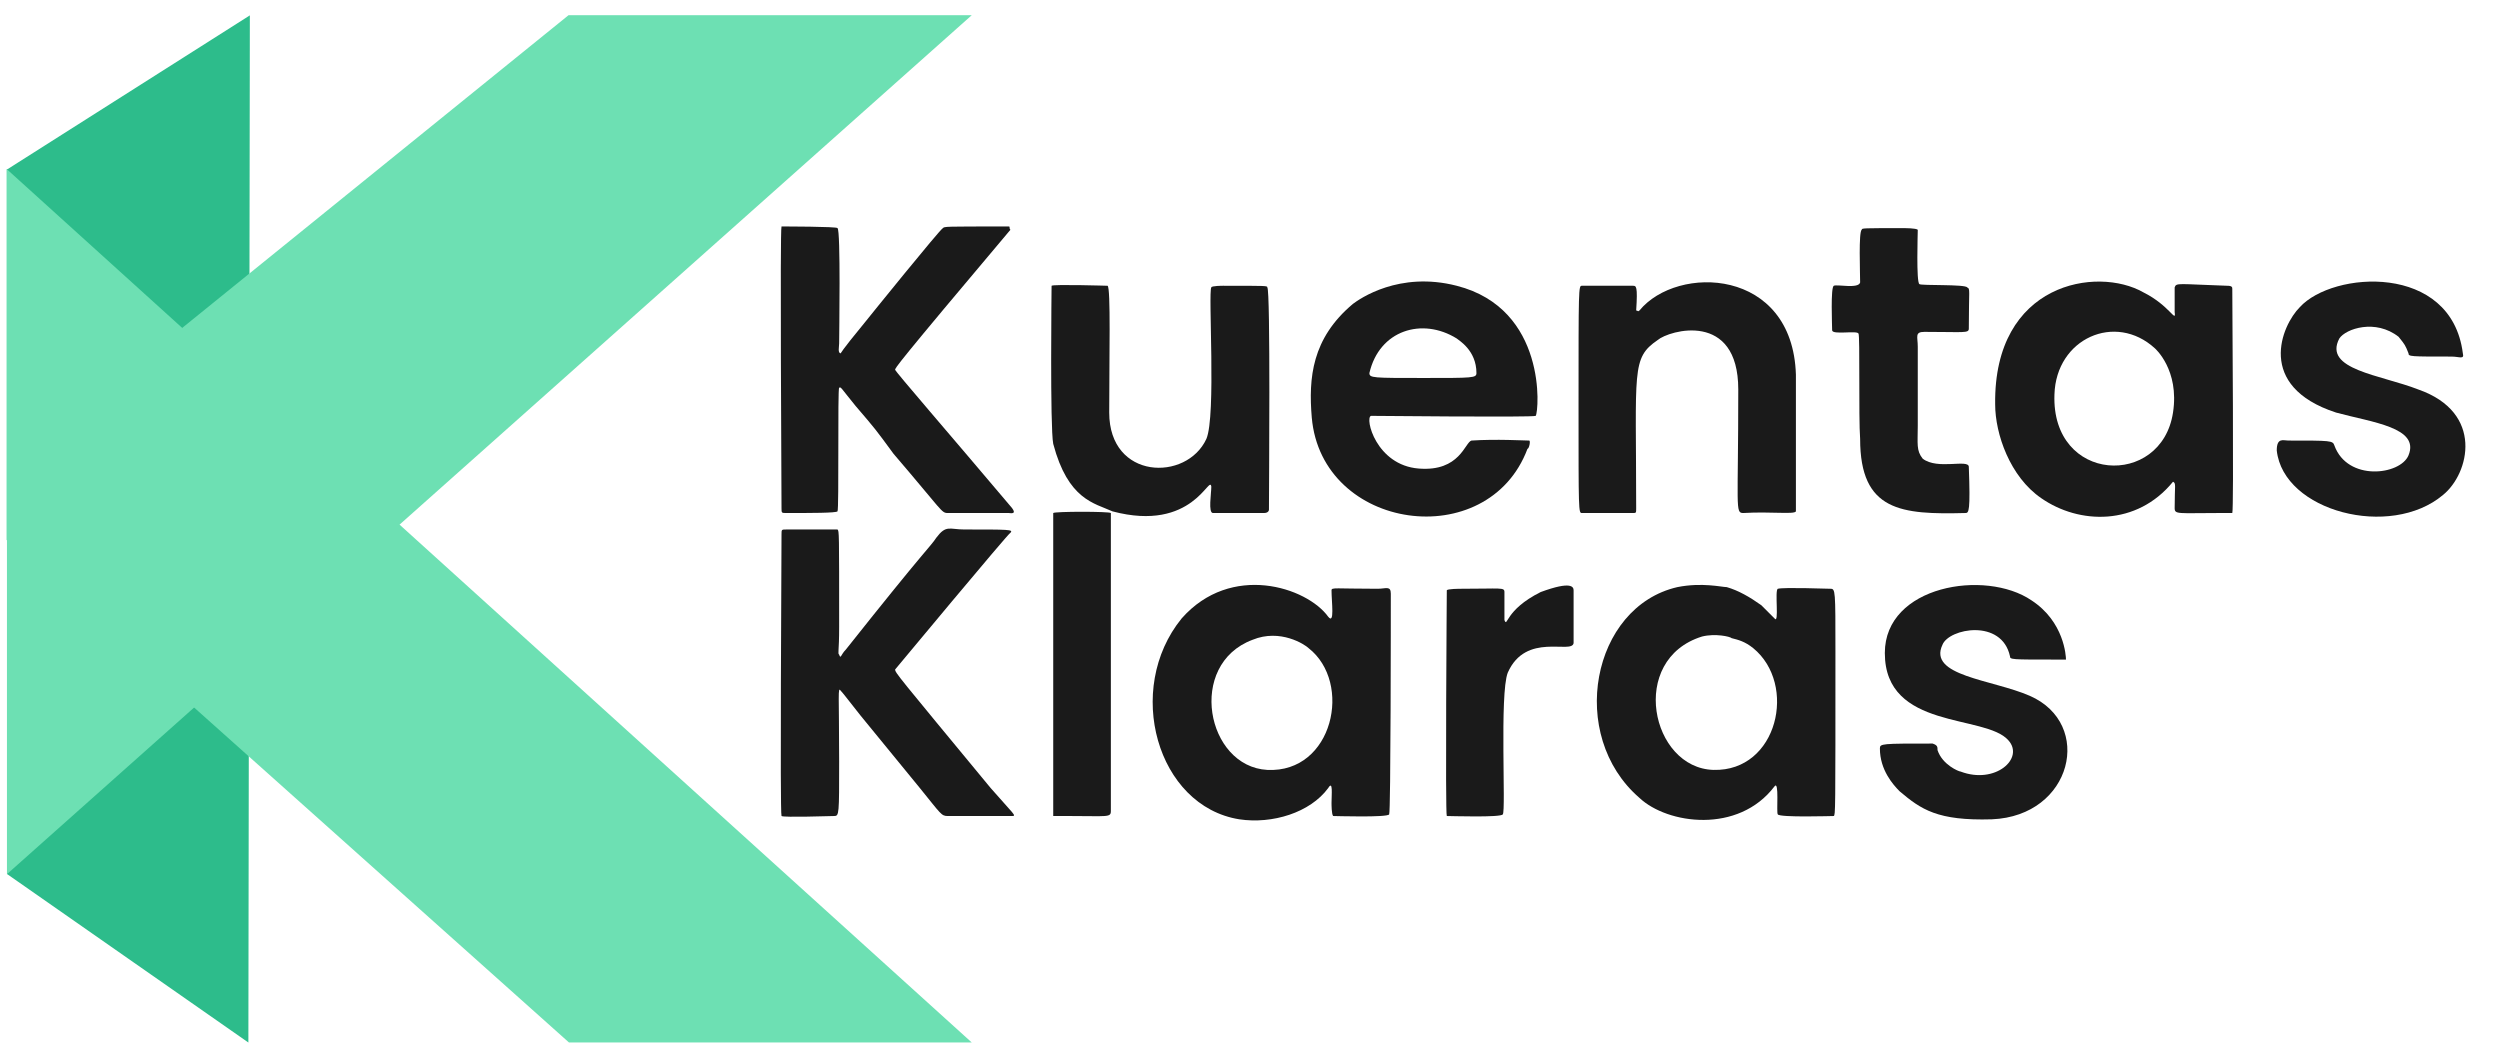
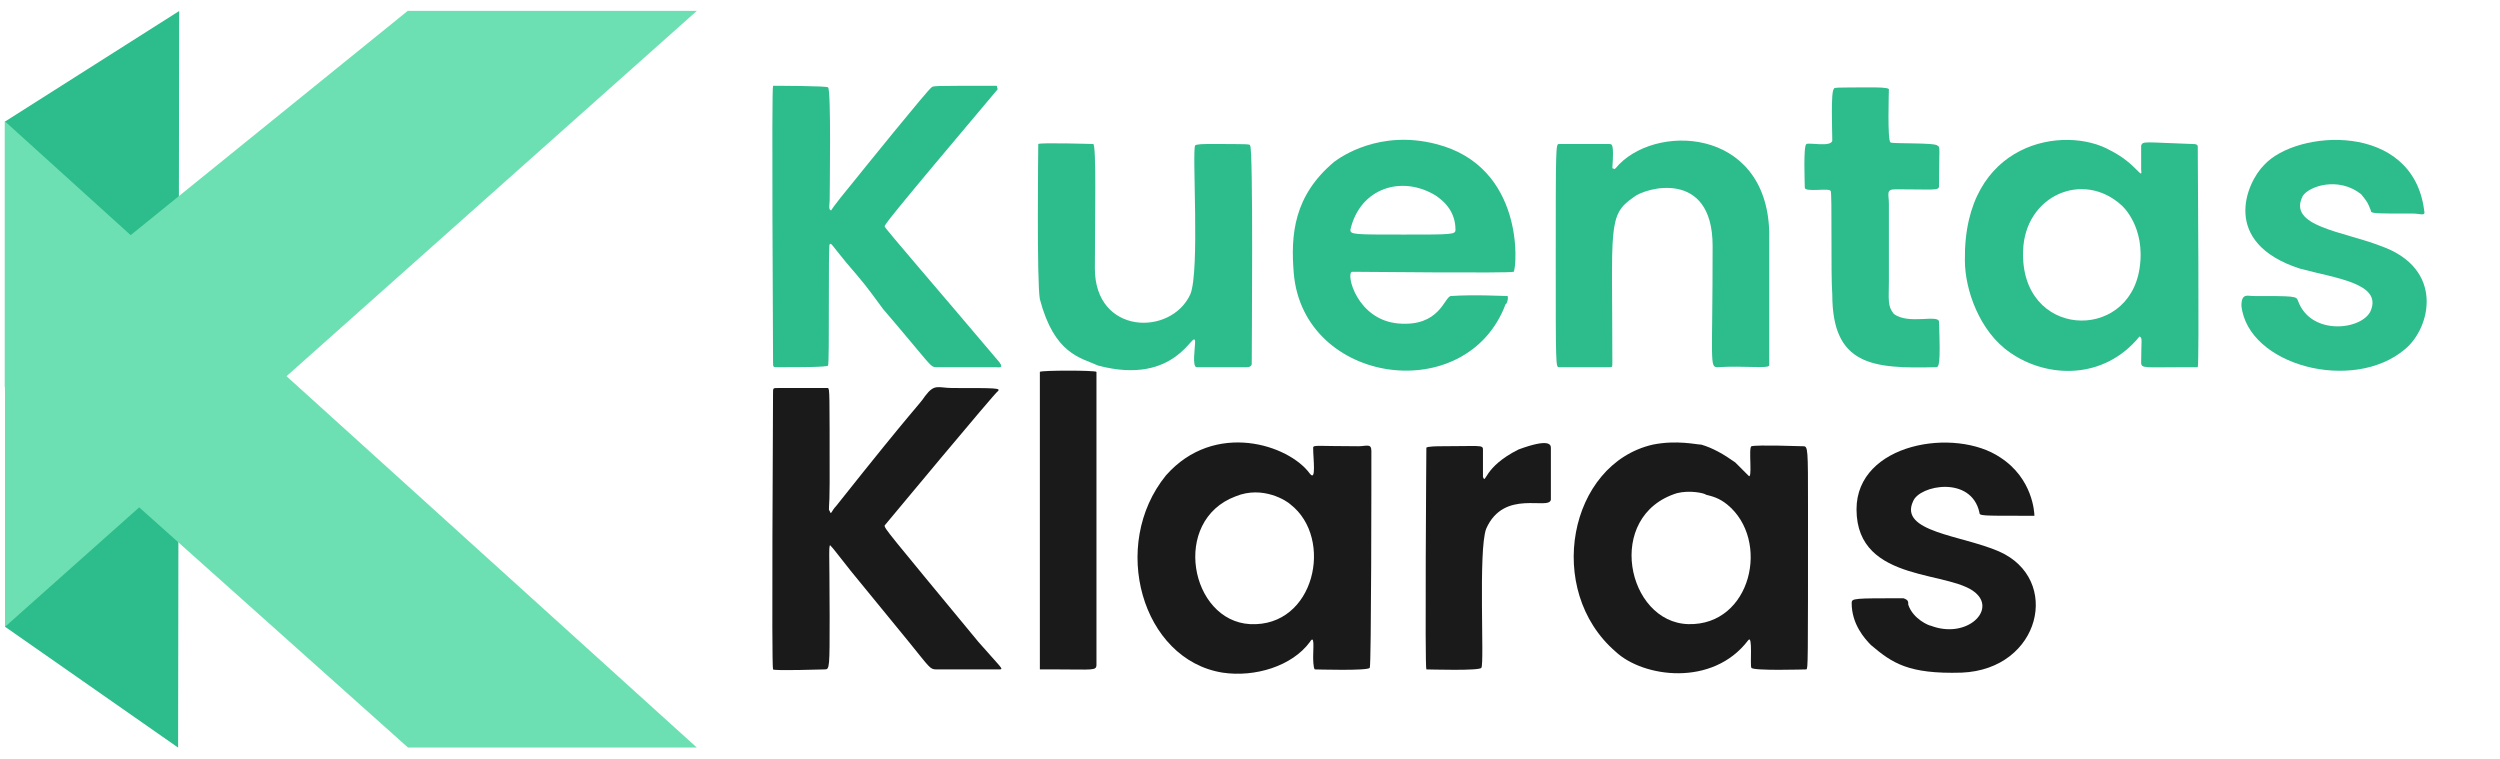
- <svg xmlns="http://www.w3.org/2000/svg" width="5315px" height="2250px" version="1.1" xml:space="preserve" style="fill-rule:evenodd;clip-rule:evenodd;stroke-linejoin:round;stroke-miterlimit:2;">
+ <svg xmlns="http://www.w3.org/2000/svg" width="7412px" height="2250px" version="1.1" xml:space="preserve" style="fill-rule:evenodd;clip-rule:evenodd;stroke-linejoin:round;stroke-miterlimit:2;">
  <g transform="matrix(1,0,0,1,-1204.819,-115)">
    <g transform="matrix(3.117233,0,0,3.117233,674.155,-329.7978)">
      <path d="M175,258L175,739L427,486L175,258Z" style="fill:rgb(45,188,139);" />
    </g>
    <g transform="matrix(3.129247,0,0,3.06277,653.2804,-330.1178)">
      <path d="M181,263L346,156L345,869L181,752L181,263Z" style="fill:rgb(45,188,139);fill-rule:nonzero;" />
    </g>
    <g transform="matrix(3.117233,0,0,3.137688,655.4516,-339.0659)">
      <path d="M181,463L564,155L839,155L181,737L181,463Z" style="fill:rgb(109,224,179);fill-rule:nonzero;" />
    </g>
    <g transform="matrix(3.113765,0,0,3.14233,658.3412,-342.777)">
      <path d="M180,511L564,851L839,851L180,260L180,511Z" style="fill:rgb(109,224,179);fill-rule:nonzero;" />
    </g>
  </g>
-   <g transform="matrix(3.500977,0,0,3.500977,1658,478)">
-     <path d="M244,239C274,205 320,220 333,238C337,243 335,229 335,222C335,220 337,221 363,221C368,221 371,219 371,224C371,235 371,357 370,358C369,360 337,359 336,359C335,358 335,352 335,351C335,346 336,337 333,342C322,357 299,364 279,361C229,353 209,282 244,239L321,257C319,255 304,245 287,252C247,267 259,329 296,331C336,333 348,278 321,257L244,239Z" style="fill:rgb(26,26,26);fill-opacity:1;" />
-     <path d="M846,156C824,183 789,182 766,166C747,153 738,127 738,109C737,35 800,25 828,41C844,49 848,60 847,53C847,49 847,38 847,38C848,35 849,36 879,37C882,37 882,38 882,39C882,50 883,173 882,175C881,175 875,175 874,175C849,175 847,176 847,172C847,158 848,157 846,156L835,75C811,53 775,69 774,103C772,157 839,160 846,114C850,88 835,75 835,75L846,156Z" style="fill:rgb(26,26,26);fill-opacity:1;" />
-     <path d="M596,231C600,235 600,235 604,239C607,243 604,222 606,221C610,220 636,221 638,221C641,221 641,222 641,259C641,358 641,358 640,359C639,359 607,360 606,358C605,357 607,337 604,341C582,370 539,364 522,348C478,310 493,232 545,220C560,217 572,220 575,220C582,222 589,226 596,231L591,257C586,253 582,252 578,251C577,250 568,248 560,250C515,264 529,330 567,331C606,332 618,279 591,257L596,231Z" style="fill:rgb(26,26,26);fill-opacity:1;" />
-     <path d="M348,48C352,45 376,28 411,37C466,51 461,113 459,116C457,117 362,116 359,116C355,117 362,146 388,148C413,150 416,132 420,131C435,130 452,131 455,131C456,131 455,136 454,136C430,200 329,186 323,117C321,93 323,69 348,48L411,69C390,56 364,64 358,90C358,93 360,93 391,93C421,93 423,93 423,90C423,76 412,70 411,69L348,48Z" style="fill:rgb(26,26,26);fill-opacity:1;" />
-     <path d="M85,342C67,320 67,320 49,298C38,284 38,284 37,283C35,280 36,285 36,326C36,358 36,359 33,359C31,359 2,360 1,359C0,356 1,202 1,188C1,185 1,185 4,185C10,185 34,185 35,185C36,186 36,186 36,244C36,260 35,260 36,261C37,264 37,261 40,258C90,195 91,196 95,190C101,182 103,185 112,185C139,185 142,185 140,187C139,187 70,270 70,270C70,272 71,273 128,342C142,358 144,359 141,359C141,359 105,359 102,359C98,359 98,358 85,342Z" style="fill:rgb(26,26,26);fill-opacity:1;" />
-     <path d="M140,3C70,86 70,87 70,88C70,89 103,127 141,172C144,176 140,175 139,175C121,175 104,175 102,175C98,175 99,174 69,139C58,124 58,124 46,110C37,99 37,98 36,99C35,99 36,173 35,174C34,175 19,175 4,175C1,175 1,175 1,172C1,158 0,3 1,1C2,1 35,1 35,2C37,3 36,67 36,72C36,74 35,78 37,78C37,78 37,77 51,60C55,55 97,3 99,2C100,1 100,1 137,1C138,1 138,1 139,1C140,1 139,2 140,3Z" style="fill:rgb(26,26,26);fill-opacity:1;" />
-     <path d="M202,174C191,169 175,167 166,133C164,123 165,38 165,37C166,36 199,37 199,37C201,38 200,81 200,114C200,155 247,156 259,130C265,116 260,41 262,38C262,37 269,37 269,37C296,37 296,37 296,38C298,39 297,162 297,173C297,173 297,175 294,175C266,175 266,175 263,175C260,175 262,163 262,159C261,151 251,187 202,174Z" style="fill:rgb(26,26,26);fill-opacity:1;" />
-     <path d="M520,52C521,52 521,53 522,52C545,24 615,26 617,91C617,95 617,173 617,174C616,176 602,174 585,175C580,175 582,172 582,100C582,52 540,64 533,70C517,81 520,88 520,172C520,175 520,175 518,175C515,175 492,175 487,175C485,175 485,174 485,110C485,38 485,37 487,37C487,37 518,37 518,37C520,37 521,37 520,52Z" style="fill:rgb(26,26,26);fill-opacity:1;" />
-     <path d="M983,68C969,57 951,63 947,69C937,88 972,91 995,100C1035,114 1026,151 1010,164C978,191 913,174 909,137C909,129 913,131 916,131C942,131 943,131 944,134C952,156 984,152 989,140C996,123 967,120 945,114C896,98 912,61 923,50C943,28 1015,23 1022,78C1023,82 1020,80 1015,80C990,80 989,80 989,78C987,73 987,73 983,68Z" style="fill:rgb(26,26,26);fill-opacity:1;" />
-     <path d="M680,344C676,340 668,331 668,318C668,315 669,315 700,315C703,316 703,317 703,319C706,328 716,332 717,332C738,340 756,324 746,313C732,297 671,307 671,260C671,219 732,209 760,228C780,241 781,262 781,264C780,264 775,264 774,264C748,264 747,264 747,262C742,239 710,245 706,255C697,274 736,276 759,286C798,303 785,359 736,361C703,362 693,355 680,344Z" style="fill:rgb(26,26,26);fill-opacity:1;" />
-     <path d="M694,142C703,149 722,142 722,147C723,174 722,175 720,175C681,176 656,174 656,130C655,117 656,67 655,66C654,64 639,67 639,64C639,61 638,38 640,37C642,36 655,39 656,35C656,29 655,4 657,3C657,2 657,2 683,2C683,2 690,2 691,3C691,5 690,35 692,36C693,37 720,36 721,38C723,39 722,39 722,63C722,66 719,65 695,65C689,65 691,68 691,74L691,122C691,133 690,137 694,142Z" style="fill:rgb(26,26,26);fill-opacity:1;" />
-     <path d="M201,177C201,191 201,348 201,356C201,360 199,359 176,359C175,359 167,359 166,359C166,358 166,176 166,175C167,174 200,174 201,175C201,176 201,176 201,177Z" style="fill:rgb(26,26,26);fill-opacity:1;" />
-     <path d="M462,223C481,216 482,220 482,222C482,234 482,252 482,254C481,261 453,247 442,272C437,285 441,356 439,358C438,360 407,359 405,359C404,358 405,222 405,222C405,221 413,221 414,221C438,221 440,220 440,223C440,240 440,240 440,240C442,245 440,234 462,223Z" style="fill:rgb(26,26,26);fill-opacity:1;" />
+   <g transform="matrix(4.794498,0,0,4.794498,1657.102,566.1603)">
+     <g transform="matrix(1,0,0,1,131.4003,-63.14044)">
+       <path d="M244,239C274,205 320,220 333,238C337,243 335,229 335,222C335,220 337,221 363,221C368,221 371,219 371,224C371,235 371,357 370,358C369,360 337,359 336,359C335,358 335,352 335,351C335,346 336,337 333,342C322,357 299,364 279,361C229,353 209,282 244,239L321,257C319,255 304,245 287,252C247,267 259,329 296,331C336,333 348,278 321,257L244,239Z" style="fill:rgb(26,26,26);" />
+     </g>
+     <g transform="matrix(1,0,0,1,131.4131,-66.03007)">
+       <path d="M846,156C824,183 789,182 766,166C747,153 738,127 738,109C737,35 800,25 828,41C844,49 848,60 847,53C847,49 847,38 847,38C848,35 849,36 879,37C882,37 882,38 882,39C882,50 883,173 882,175C881,175 875,175 874,175C849,175 847,176 847,172C847,158 848,157 846,156L835,75C811,53 775,69 774,103C772,157 839,160 846,114C850,88 835,75 835,75L846,156Z" style="fill:rgb(45,188,139);" />
+     </g>
+     <g transform="matrix(1,0,0,1,131.4003,-63.14044)">
+       <path d="M596,231C600,235 600,235 604,239C607,243 604,222 606,221C610,220 636,221 638,221C641,221 641,222 641,259C641,358 641,358 640,359C639,359 607,360 606,358C605,357 607,337 604,341C582,370 539,364 522,348C478,310 493,232 545,220C560,217 572,220 575,220C582,222 589,226 596,231L591,257C586,253 582,252 578,251C577,250 568,248 560,250C515,264 529,330 567,331C606,332 618,279 591,257L596,231Z" style="fill:rgb(26,26,26);" />
+     </g>
+     <g transform="matrix(1,0,0,1,131.4131,-66.03007)">
+       <path d="M348,48C352,45 376,28 411,37C466,51 461,113 459,116C457,117 362,116 359,116C355,117 362,146 388,148C413,150 416,132 420,131C435,130 452,131 455,131C456,131 455,136 454,136C430,200 329,186 323,117C321,93 323,69 348,48L411,69C390,56 364,64 358,90C358,93 360,93 391,93C421,93 423,93 423,90C423,76 412,70 411,69L348,48Z" style="fill:rgb(45,188,139);" />
+     </g>
+     <g transform="matrix(1,0,0,1,131.4003,-63.14044)">
+       <path d="M85,342C67,320 67,320 49,298C38,284 38,284 37,283C35,280 36,285 36,326C36,358 36,359 33,359C31,359 2,360 1,359C0,356 1,202 1,188C1,185 1,185 4,185C10,185 34,185 35,185C36,186 36,186 36,244C36,260 35,260 36,261C37,264 37,261 40,258C90,195 91,196 95,190C101,182 103,185 112,185C139,185 142,185 140,187C139,187 70,270 70,270C70,272 71,273 128,342C142,358 144,359 141,359C141,359 105,359 102,359C98,359 98,358 85,342Z" style="fill:rgb(26,26,26);" />
+     </g>
+     <g transform="matrix(1,0,0,1,131.4131,-66.03007)">
+       <path d="M140,3C70,86 70,87 70,88C70,89 103,127 141,172C144,176 140,175 139,175C121,175 104,175 102,175C98,175 99,174 69,139C58,124 58,124 46,110C37,99 37,98 36,99C35,99 36,173 35,174C34,175 19,175 4,175C1,175 1,175 1,172C1,158 0,3 1,1C2,1 35,1 35,2C37,3 36,67 36,72C36,74 35,78 37,78C37,78 37,77 51,60C55,55 97,3 99,2C100,1 100,1 137,1C138,1 138,1 139,1C140,1 139,2 140,3Z" style="fill:rgb(45,188,139);" />
+     </g>
+     <g transform="matrix(1,0,0,1,131.4131,-66.03007)">
+       <path d="M202,174C191,169 175,167 166,133C164,123 165,38 165,37C166,36 199,37 199,37C201,38 200,81 200,114C200,155 247,156 259,130C265,116 260,41 262,38C262,37 269,37 269,37C296,37 296,37 296,38C298,39 297,162 297,173C297,173 297,175 294,175C266,175 266,175 263,175C260,175 262,163 262,159C261,151 251,187 202,174Z" style="fill:rgb(45,188,139);" />
+     </g>
+     <g transform="matrix(1,0,0,1,131.4131,-66.03007)">
+       <path d="M520,52C521,52 521,53 522,52C545,24 615,26 617,91C617,95 617,173 617,174C616,176 602,174 585,175C580,175 582,172 582,100C582,52 540,64 533,70C517,81 520,88 520,172C520,175 520,175 518,175C515,175 492,175 487,175C485,175 485,174 485,110C485,38 485,37 487,37C487,37 518,37 518,37C520,37 521,37 520,52Z" style="fill:rgb(45,188,139);" />
+     </g>
+     <g transform="matrix(1,0,0,1,131.4131,-66.03007)">
+       <path d="M983,68C969,57 951,63 947,69C937,88 972,91 995,100C1035,114 1026,151 1010,164C978,191 913,174 909,137C909,129 913,131 916,131C942,131 943,131 944,134C952,156 984,152 989,140C996,123 967,120 945,114C896,98 912,61 923,50C943,28 1015,23 1022,78C1023,82 1020,80 1015,80C990,80 989,80 989,78C987,73 987,73 983,68Z" style="fill:rgb(45,188,139);" />
+     </g>
+     <g transform="matrix(1,0,0,1,131.4003,-63.14044)">
+       <path d="M680,344C676,340 668,331 668,318C668,315 669,315 700,315C703,316 703,317 703,319C706,328 716,332 717,332C738,340 756,324 746,313C732,297 671,307 671,260C671,219 732,209 760,228C780,241 781,262 781,264C780,264 775,264 774,264C748,264 747,264 747,262C742,239 710,245 706,255C697,274 736,276 759,286C798,303 785,359 736,361C703,362 693,355 680,344Z" style="fill:rgb(26,26,26);" />
+     </g>
+     <g transform="matrix(1,0,0,1,131.4131,-66.03007)">
+       <path d="M694,142C703,149 722,142 722,147C723,174 722,175 720,175C681,176 656,174 656,130C655,117 656,67 655,66C654,64 639,67 639,64C639,61 638,38 640,37C642,36 655,39 656,35C656,29 655,4 657,3C657,2 657,2 683,2C683,2 690,2 691,3C691,5 690,35 692,36C693,37 720,36 721,38C723,39 722,39 722,63C722,66 719,65 695,65C689,65 691,68 691,74L691,122C691,133 690,137 694,142Z" style="fill:rgb(45,188,139);" />
+     </g>
+     <g transform="matrix(1,0,0,1,131.4003,-63.14044)">
+       <path d="M201,177C201,191 201,348 201,356C201,360 199,359 176,359C175,359 167,359 166,359C166,358 166,176 166,175C167,174 200,174 201,175C201,176 201,176 201,177Z" style="fill:rgb(26,26,26);" />
+     </g>
+     <g transform="matrix(1,0,0,1,131.4003,-63.14044)">
+       <path d="M462,223C481,216 482,220 482,222C482,234 482,252 482,254C481,261 453,247 442,272C437,285 441,356 439,358C438,360 407,359 405,359C404,358 405,222 405,222C405,221 413,221 414,221C438,221 440,220 440,223C440,240 440,240 440,240C442,245 440,234 462,223Z" style="fill:rgb(26,26,26);" />
+     </g>
  </g>
</svg>
